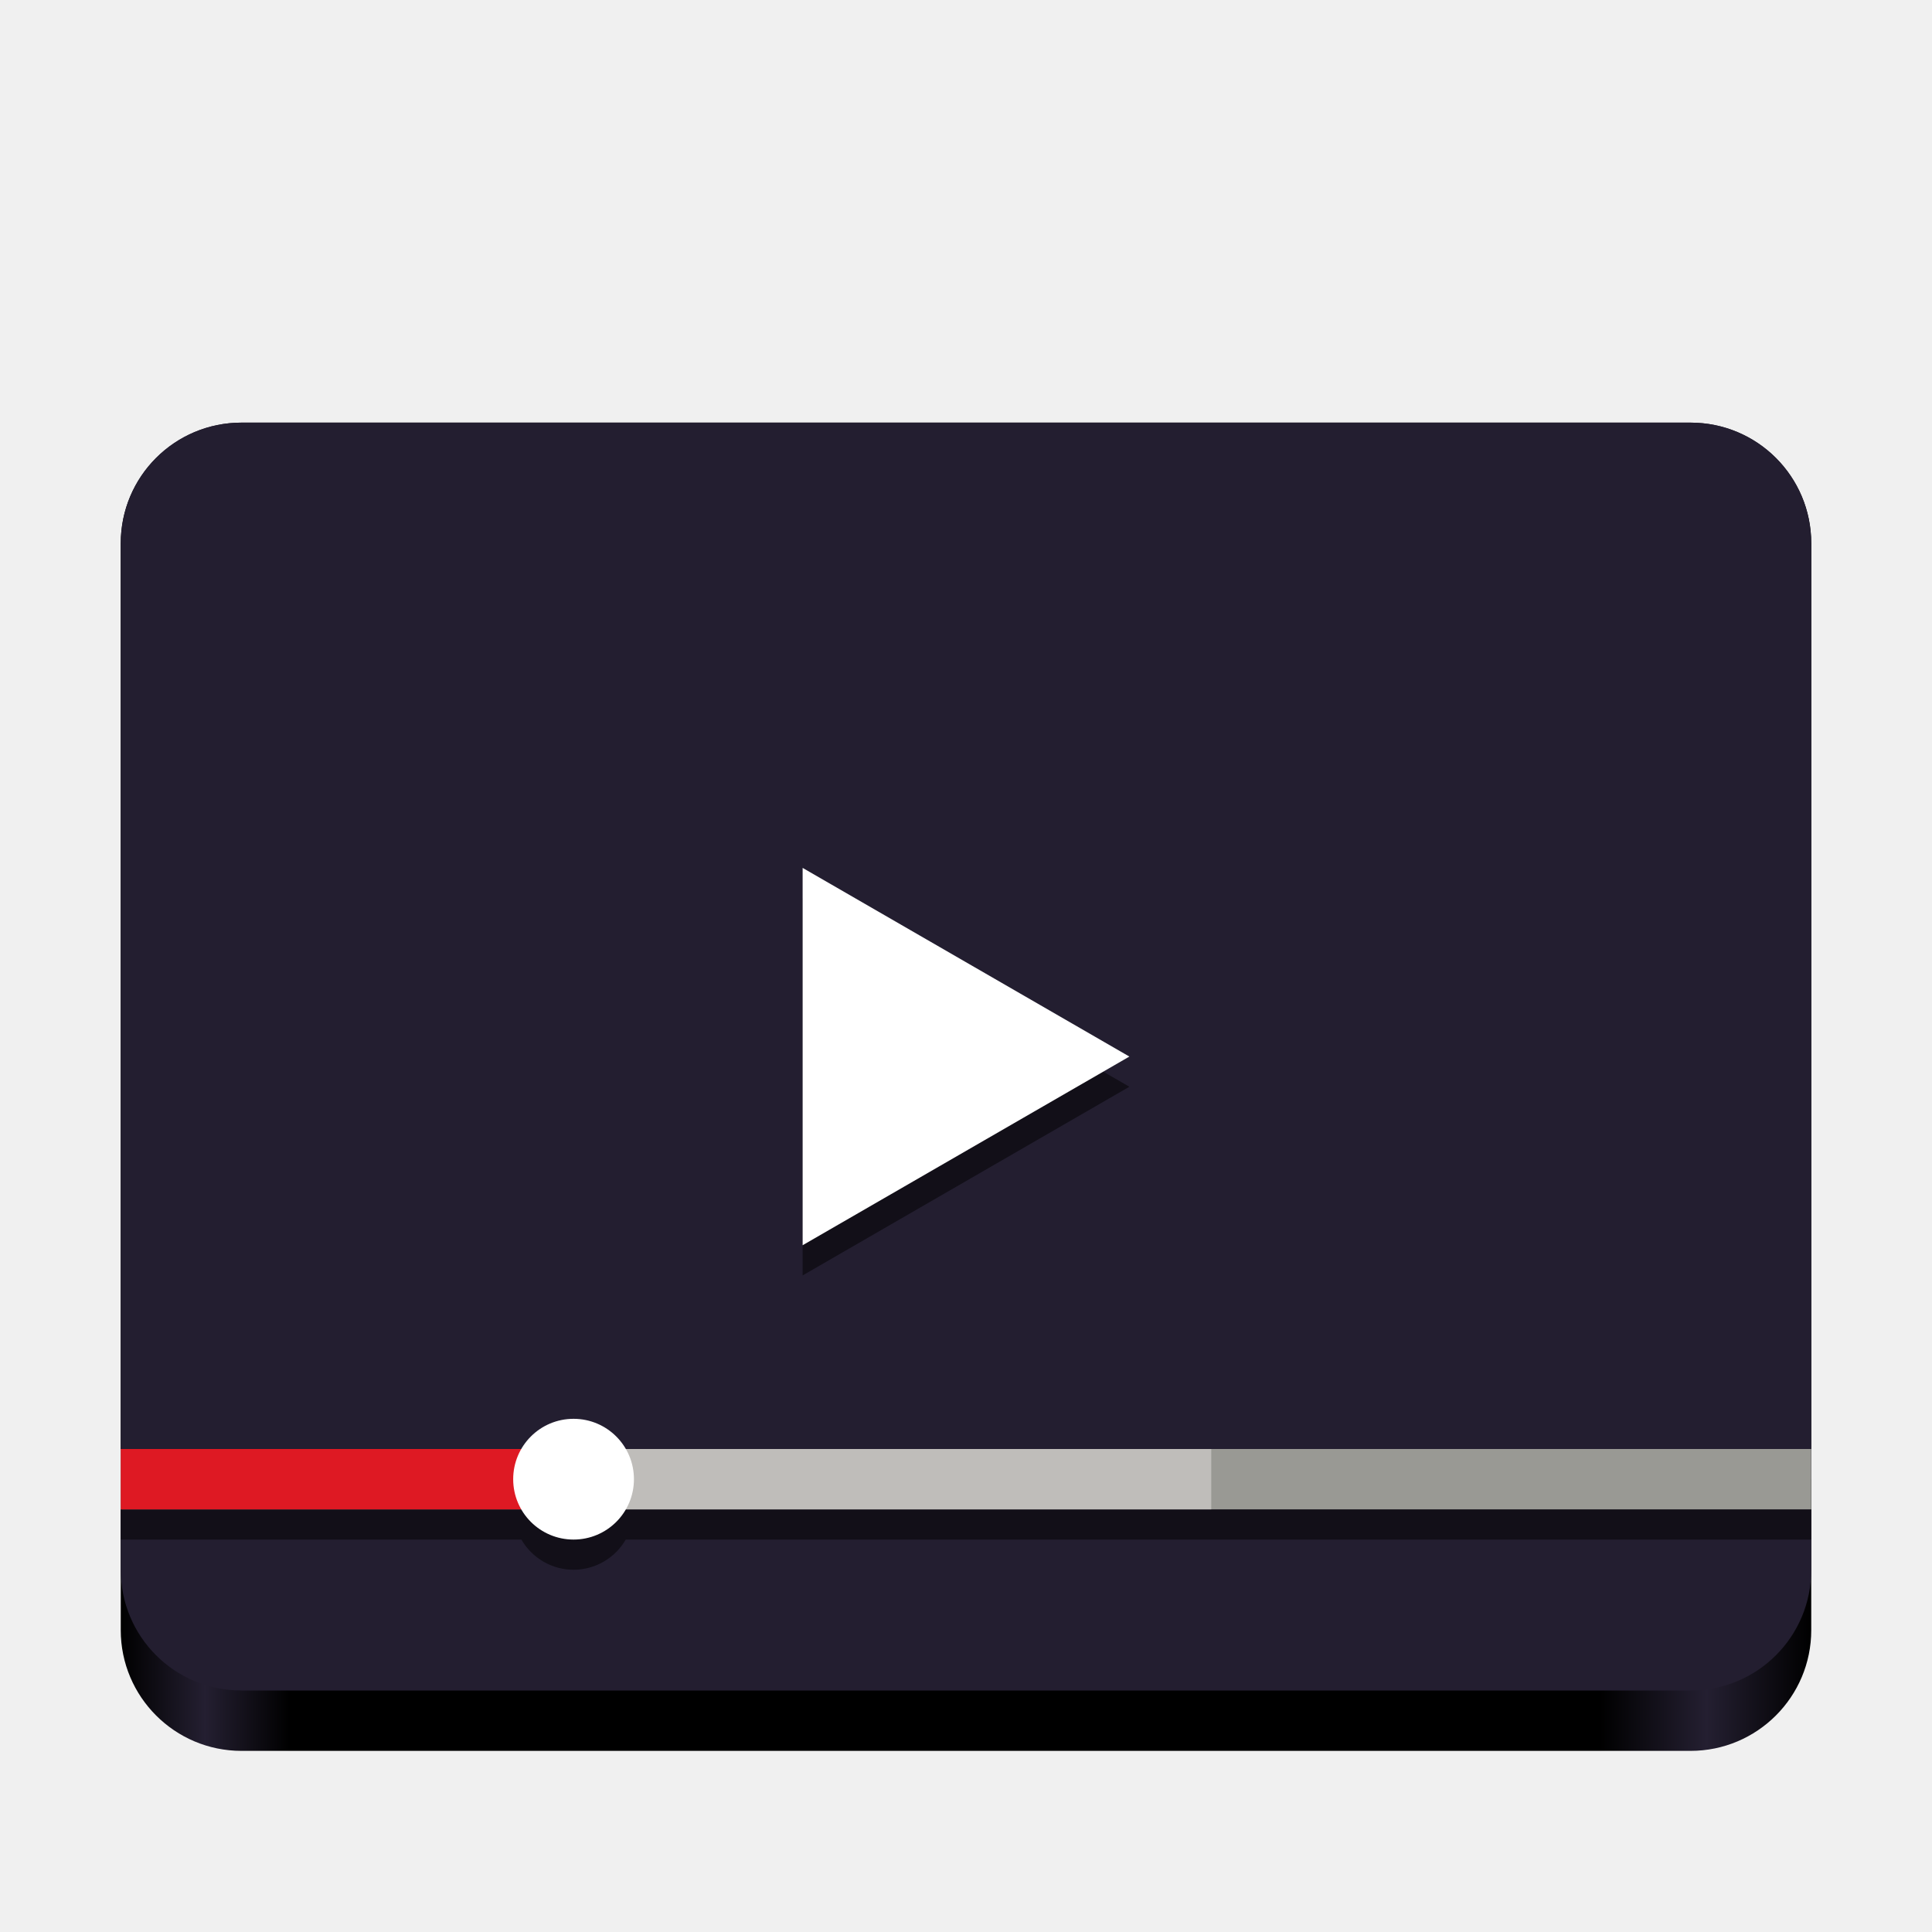
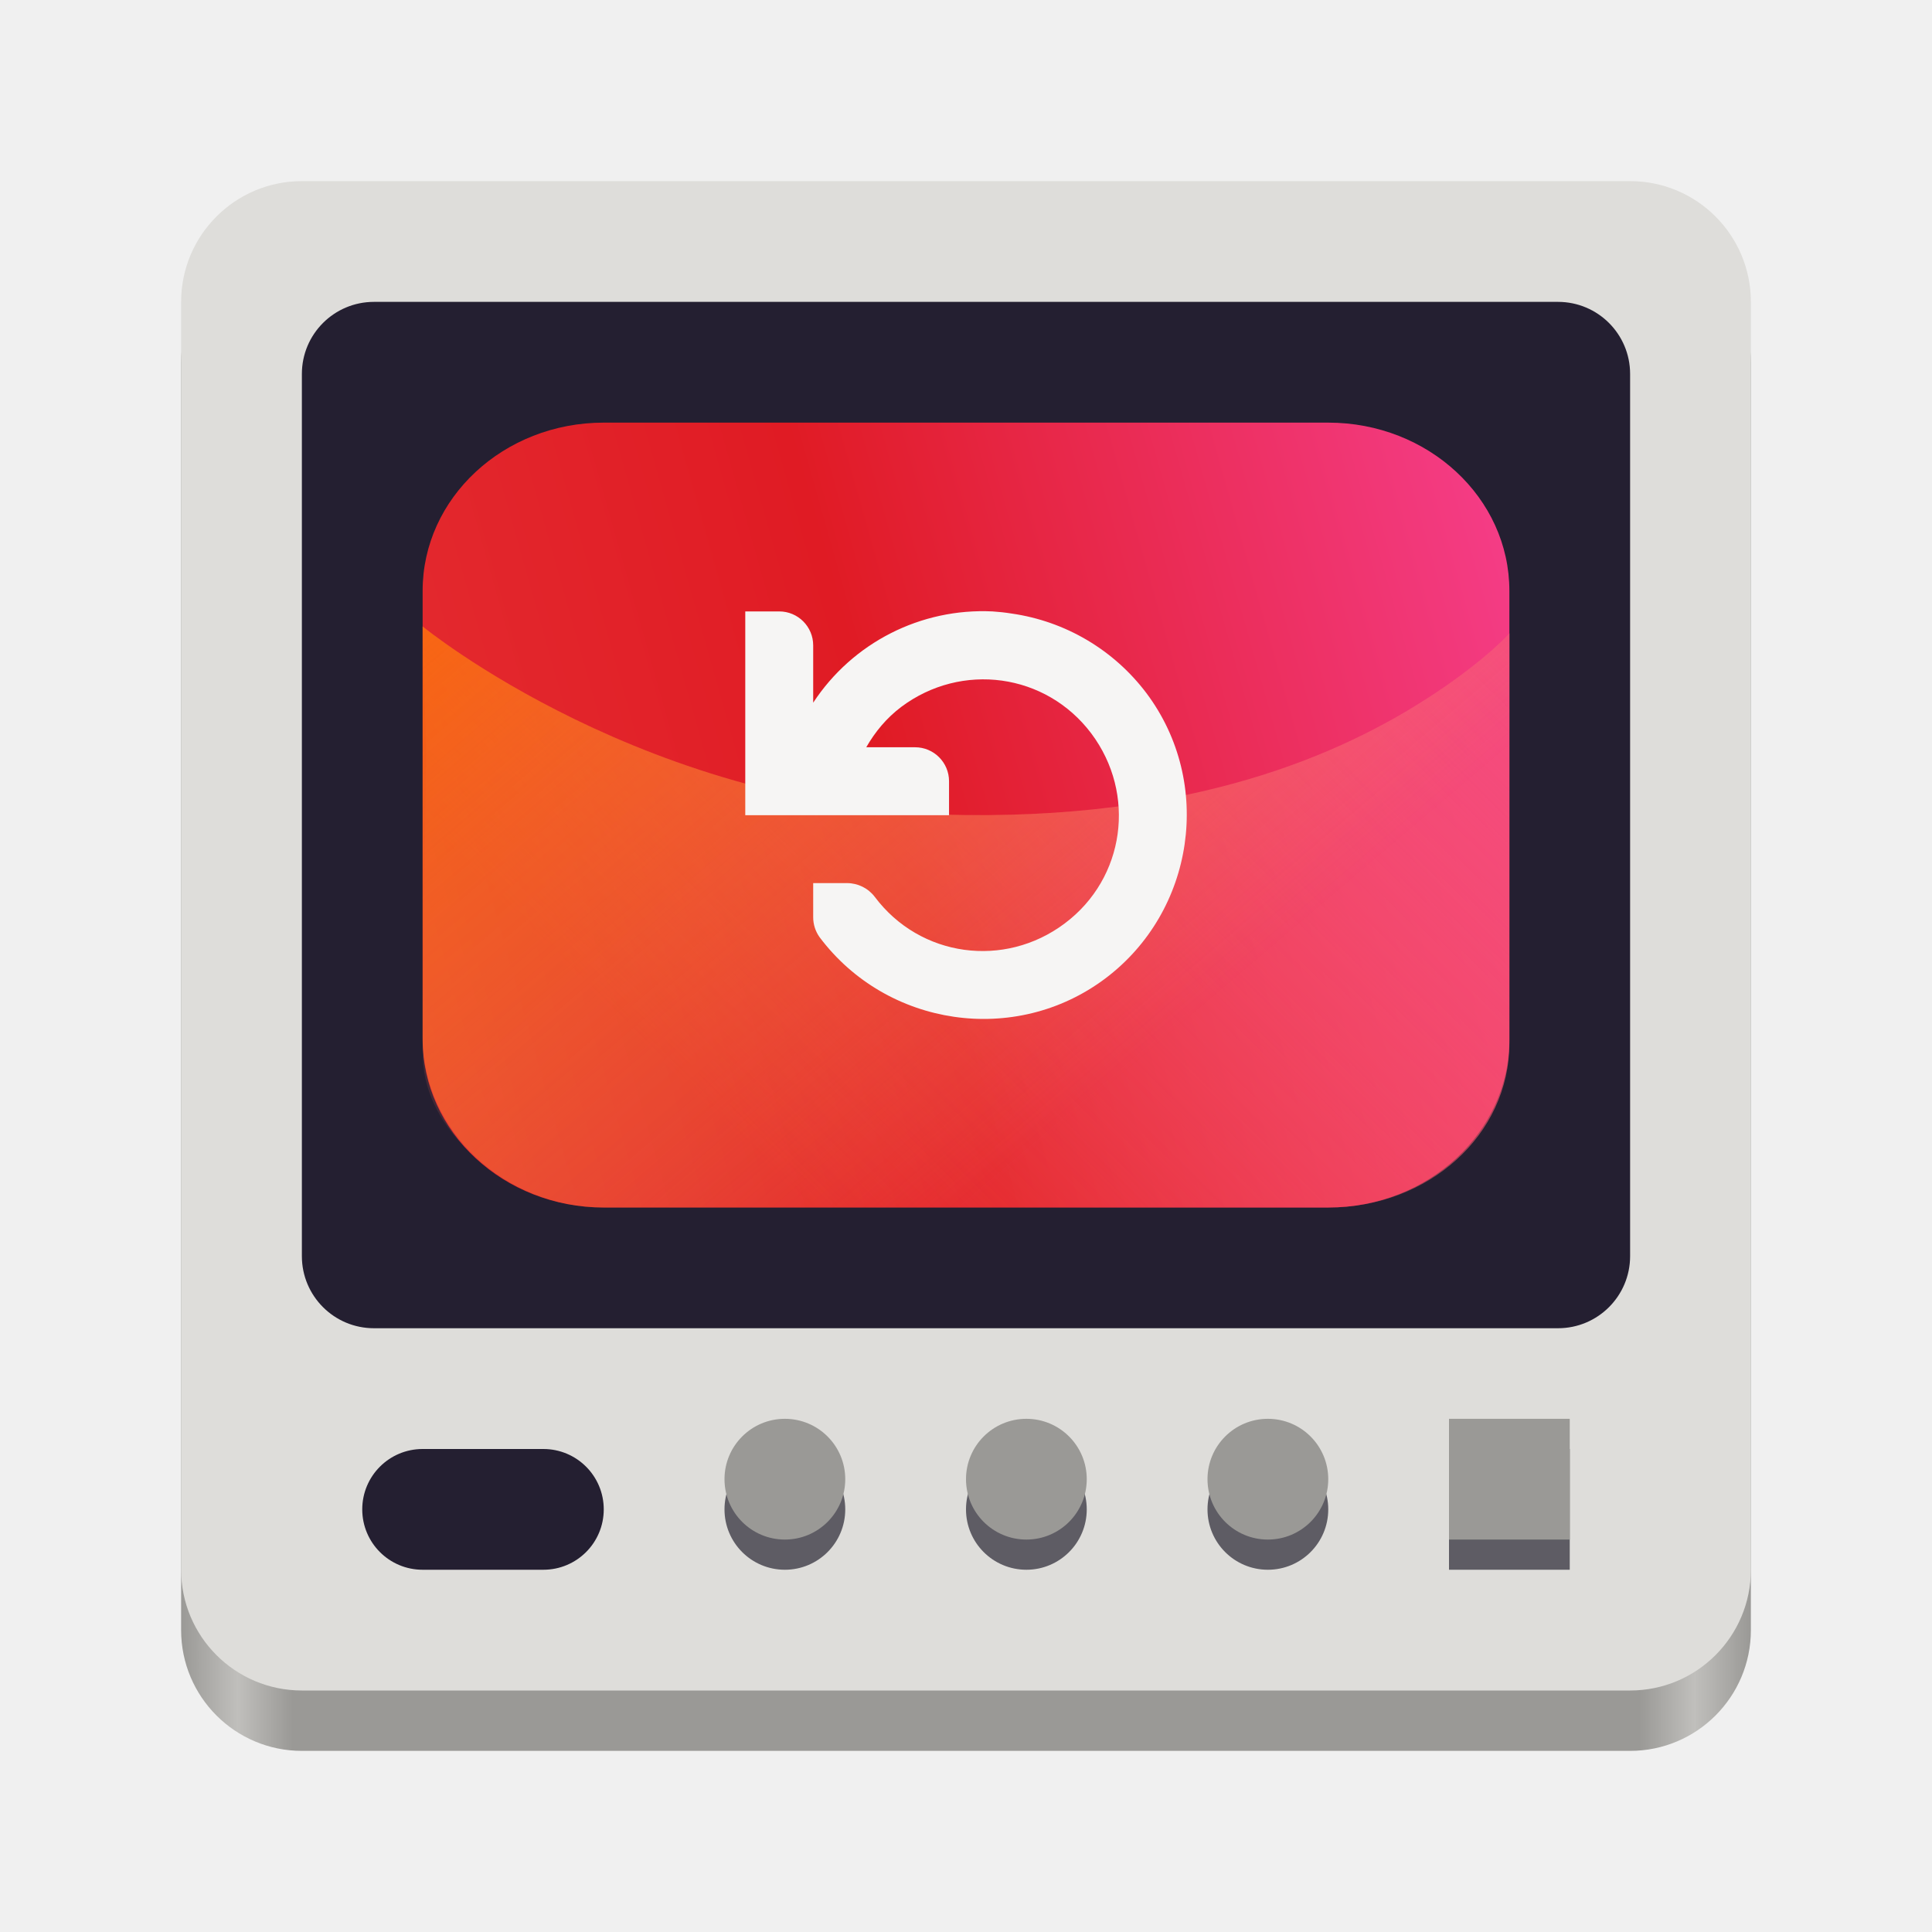
<svg xmlns="http://www.w3.org/2000/svg" height="128px" viewBox="0 0 128 128" width="128px">
-   <linearGradient id="a" gradientUnits="userSpaceOnUse" x1="8" x2="120" y1="72" y2="72">
-     <stop offset="0" />
-     <stop offset="0.05" stop-color="#241f31" />
-     <stop offset="0.1" />
-     <stop offset="0.875" />
-     <stop offset="0.938" stop-color="#241f31" />
-     <stop offset="1" />
+   <linearGradient id="a" gradientTransform="matrix(0.232143 0 0 0.328947 -8.566925 263.827)" gradientUnits="userSpaceOnUse" x1="88.596" x2="536.596" y1="-449.394" y2="-449.394">
+     <stop offset="0" stop-color="#9a9996" />
+     <stop offset="0.036" stop-color="#c0bfbc" />
+     <stop offset="0.071" stop-color="#9a9996" />
+     <stop offset="0.929" stop-color="#9a9996" />
+     <stop offset="0.964" stop-color="#c0bfbc" />
+     <stop offset="1" stop-color="#9a9996" />
  </linearGradient>
-   <path d="m 16 28 h 96 c 4.418 0 8 3.582 8 8 v 72 c 0 4.418 -3.582 8 -8 8 h -96 c -4.418 0 -8 -3.582 -8 -8 v -72 c 0 -4.418 3.582 -8 8 -8 z m 0 0" fill="url(#a)" />
-   <path d="m 16 28 c -4.434 0 -8 3.566 -8 8 v 68 c 0 4.434 3.566 8 8 8 h 96 c 4.434 0 8 -3.566 8 -8 v -68 c 0 -4.434 -3.566 -8 -8 -8 z m 0 0" fill="#231e30" />
-   <path d="m 38 96 c -1.426 0 -2.746 0.766 -3.457 2 h -26.543 v 4 h 26.543 c 0.711 1.234 2.031 2 3.457 2 s 2.746 -0.766 3.457 -2 h 78.543 v -4 h -78.543 c -0.711 -1.234 -2.031 -2 -3.457 -2 z m 0 0" fill-opacity="0.498" />
-   <path d="m 8 96 h 112 v 4 h -112 z m 0 0" fill="#999994" />
-   <path d="m 8 96 h 30 v 4 h -30 z m 0 0" fill="#de1923" />
-   <path d="m 38 96 h 42.25 v 4 h -42.25 z m 0 0" fill="#bfbdba" />
-   <path d="m 42 98 c 0 2.211 -1.789 4 -4 4 s -4 -1.789 -4 -4 s 1.789 -4 4 -4 s 4 1.789 4 4 z m 0 0" fill="#ffffff" />
-   <path d="m 74.824 72 l -21.648 12.5 v -25 z m 0 0" fill-opacity="0.498" />
-   <path d="m 74.824 70 l -21.648 12.5 v -25 z m 0 0" fill="#ffffff" />
+   <linearGradient id="b" gradientTransform="matrix(0.999976 0 0 0.928572 0.001287 -157.7143)" gradientUnits="userSpaceOnUse" x1="28" x2="107.505" y1="244.786" y2="223.912">
+     <stop offset="0" stop-color="#e42c30" />
+     <stop offset="0.422" stop-color="#e01b24" />
+     <stop offset="1" stop-color="#f63f8e" />
+   </linearGradient>
+   <linearGradient id="c" gradientTransform="matrix(-0.999976 0 0 0.914723 127.9983 -154.121)" gradientUnits="userSpaceOnUse" x1="28" x2="74.351" y1="213.26" y2="255.948">
+     <stop offset="0" stop-color="#f54981" />
+     <stop offset="1" stop-color="#f66151" stop-opacity="0.144" />
+   </linearGradient>
+   <linearGradient id="d" gradientTransform="matrix(-0.999976 0 0 0.914723 127.9993 -154.121)" gradientUnits="userSpaceOnUse" x1="102.793" x2="64" y1="214.181" y2="255.948">
+     <stop offset="0" stop-color="#ff7800" stop-opacity="0.727" />
+     <stop offset="1" stop-color="#f3a64a" stop-opacity="0.005" />
+   </linearGradient>
+   <path d="m 20 16 h 88 c 4.418 0 8 3.582 8 8 v 84 c 0 4.418 -3.582 8 -8 8 h -88 c -4.418 0 -8 -3.582 -8 -8 v -84 c 0 -4.418 3.582 -8 8 -8 z m 0 0" fill="url(#a)" />
+   <path d="m 20 12 h 88 c 4.418 0 8 3.582 8 8 v 84 c 0 4.418 -3.582 8 -8 8 h -88 c -4.418 0 -8 -3.582 -8 -8 v -84 c 0 -4.418 3.582 -8 8 -8 z m 0 0" fill="#deddda" />
+   <path d="m 24.777 20 h 78.445 c 2.641 0 4.777 2.137 4.777 4.777 v 58.445 c 0 2.641 -2.137 4.777 -4.777 4.777 h -78.445 c -2.641 0 -4.777 -2.137 -4.777 -4.777 v -58.445 c 0 -2.641 2.137 -4.777 4.777 -4.777 z m 0 0" fill="#241f31" />
+   <path d="m 96 96 h 8 v 8 h -8 z m 0 0" fill="#5e5c64" />
+   <path d="m 96 94 h 8 v 8 h -8 z m 0 0" fill="#9a9996" />
+   <path d="m 88 100 c 0 2.211 -1.789 4 -4 4 s -4 -1.789 -4 -4 s 1.789 -4 4 -4 s 4 1.789 4 4 z m 0 0" fill="#5e5c64" />
+   <path d="m 88 98 c 0 2.211 -1.789 4 -4 4 s -4 -1.789 -4 -4 s 1.789 -4 4 -4 s 4 1.789 4 4 z m 0 0" fill="#9a9996" />
+   <path d="m 72 100 c 0 2.211 -1.789 4 -4 4 s -4 -1.789 -4 -4 s 1.789 -4 4 -4 s 4 1.789 4 4 z m 0 0" fill="#5e5c64" />
+   <path d="m 72 98 c 0 2.211 -1.789 4 -4 4 s -4 -1.789 -4 -4 s 1.789 -4 4 -4 s 4 1.789 4 4 z m 0 0" fill="#9a9996" />
+   <path d="m 56 100 c 0 2.211 -1.789 4 -4 4 s -4 -1.789 -4 -4 s 1.789 -4 4 -4 s 4 1.789 4 4 z m 0 0" fill="#5e5c64" />
+   <path d="m 56 98 c 0 2.211 -1.789 4 -4 4 s -4 -1.789 -4 -4 s 1.789 -4 4 -4 s 4 1.789 4 4 z m 0 0" fill="#9a9996" />
+   <path d="m 28 96 h 8 c 2.211 0 4 1.789 4 4 s -1.789 4 -4 4 h -8 c -2.211 0 -4 -1.789 -4 -4 s 1.789 -4 4 -4 z m 0 0" fill="#241f31" />
+   <path d="m 40 28 h 48 c 6.625 0 12 4.988 12 11.145 v 29.711 c 0 6.156 -5.375 11.145 -12 11.145 h -48 c -6.625 0 -12 -4.988 -12 -11.145 v -29.711 c 0 -6.156 5.375 -11.145 12 -11.145 z m 0 0" fill="url(#b)" />
+   <path d="m 64 54 c -21.062 -0.238 -36 -12.496 -36 -12.496 l 0.23 8.043 l -0.23 20.039 c -0.031 2.652 1.121 4.699 2.828 6.473 c 2.207 2.289 5.426 3.941 9.172 3.941 h 48 c 6.648 0 12 -4.809 12 -10.891 v -27.145 s -1.504 1.691 -4.863 3.922 c -5.297 3.527 -14.875 8.297 -31.137 8.113 z m 0 0" fill="url(#c)" />
+   <path d="m 64 54 c -21.062 -0.238 -36 -12.496 -36 -12.496 v 27.258 c 0 6.078 5.355 11.238 12 11.238 h 48 c 4.695 0 8.746 -2.16 10.719 -5.574 c 0.82 -1.418 1.281 -3.055 1.281 -4.84 v -27.621 s -1.504 1.691 -4.859 3.922 c -5.297 3.527 -14.879 8.297 -31.141 8.113 z m 0 0" fill="url(#d)" />
+   <path d="m 65.758 40.508 c 0.422 0.027 0.848 0.074 1.266 0.141 c 3.555 0.508 6.766 2.402 8.93 5.273 c 4.457 5.945 3.203 14.457 -2.738 18.914 c -5.945 4.457 -14.457 3.199 -18.914 -2.742 c -0.277 -0.383 -0.43 -0.859 -0.426 -1.336 v -2.25 h 2.25 c 0.719 0.004 1.398 0.34 1.832 0.914 c 2.996 3.996 8.586 4.758 12.582 1.758 c 4 -2.996 4.758 -8.586 1.762 -12.586 c -3.004 -3.996 -8.594 -4.754 -12.594 -1.758 c -0.965 0.727 -1.73 1.648 -2.316 2.672 h 3.234 c 1.242 0 2.25 1.008 2.25 2.25 v 2.25 h -13.5 v -13.5 h 2.25 c 1.242 0 2.25 1.008 2.25 2.25 v 3.797 c 2.609 -3.977 7.129 -6.277 11.883 -6.047 z m 0 0" fill="#f6f5f4" />
</svg>
